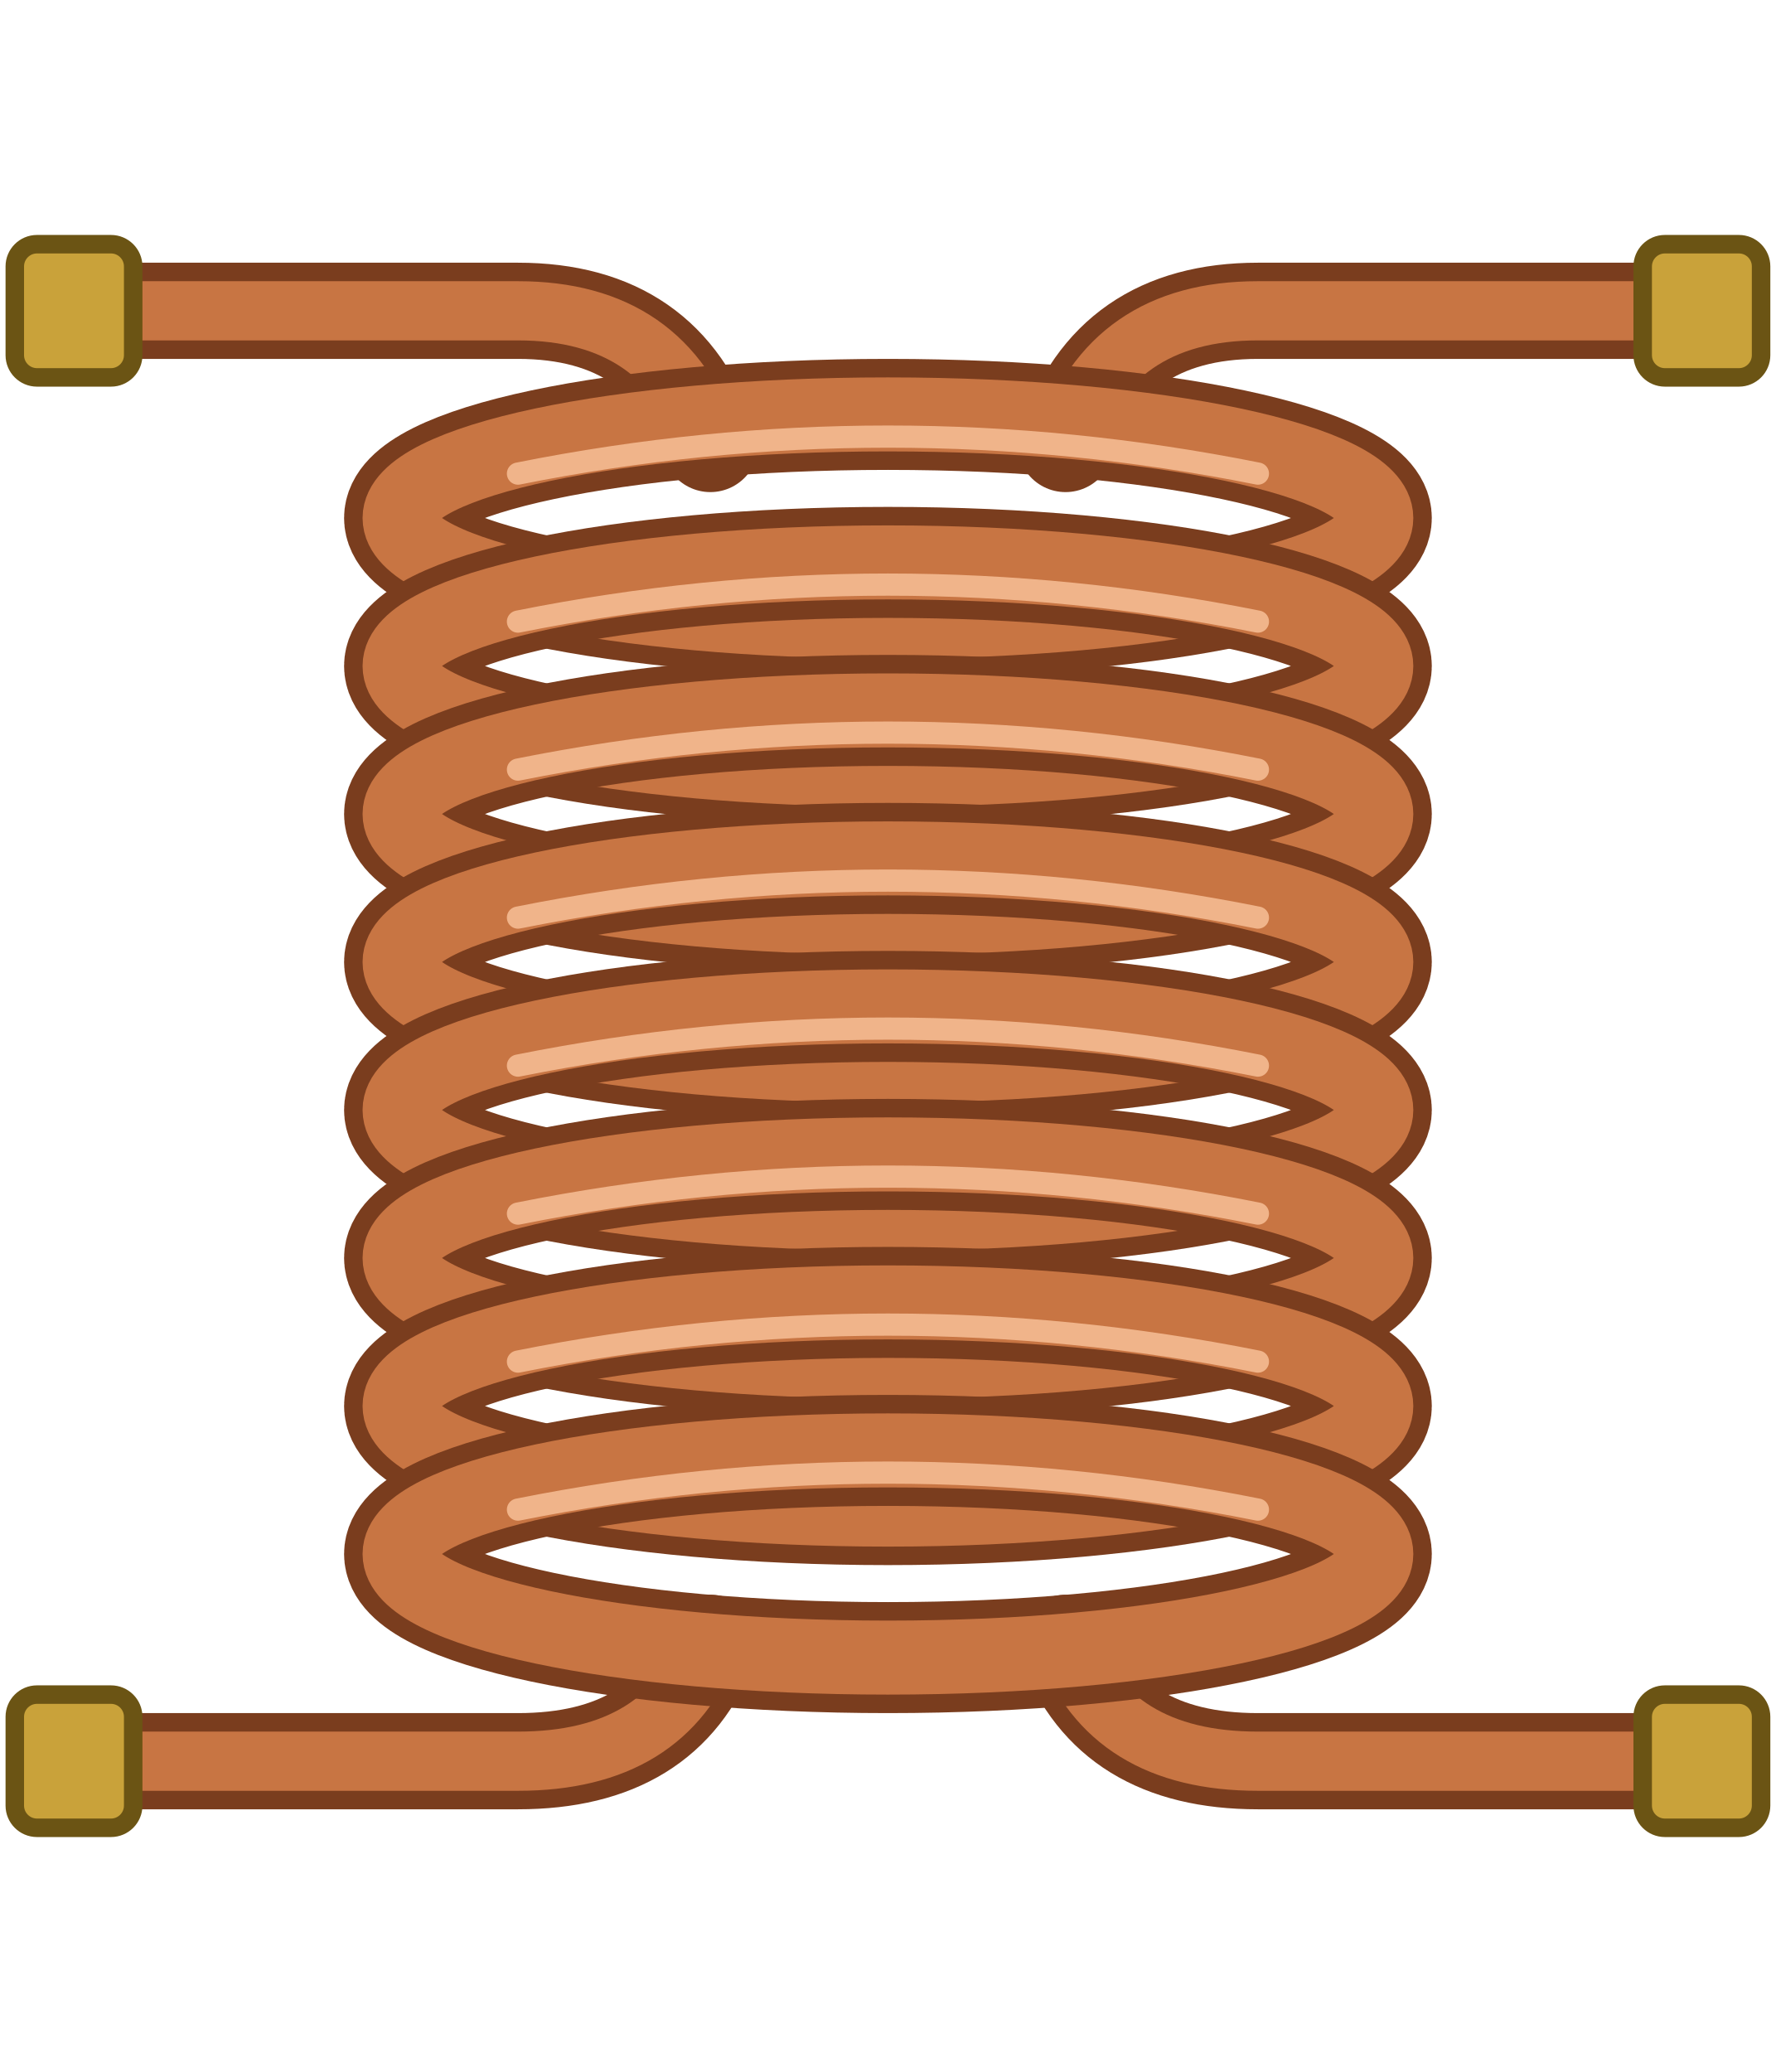
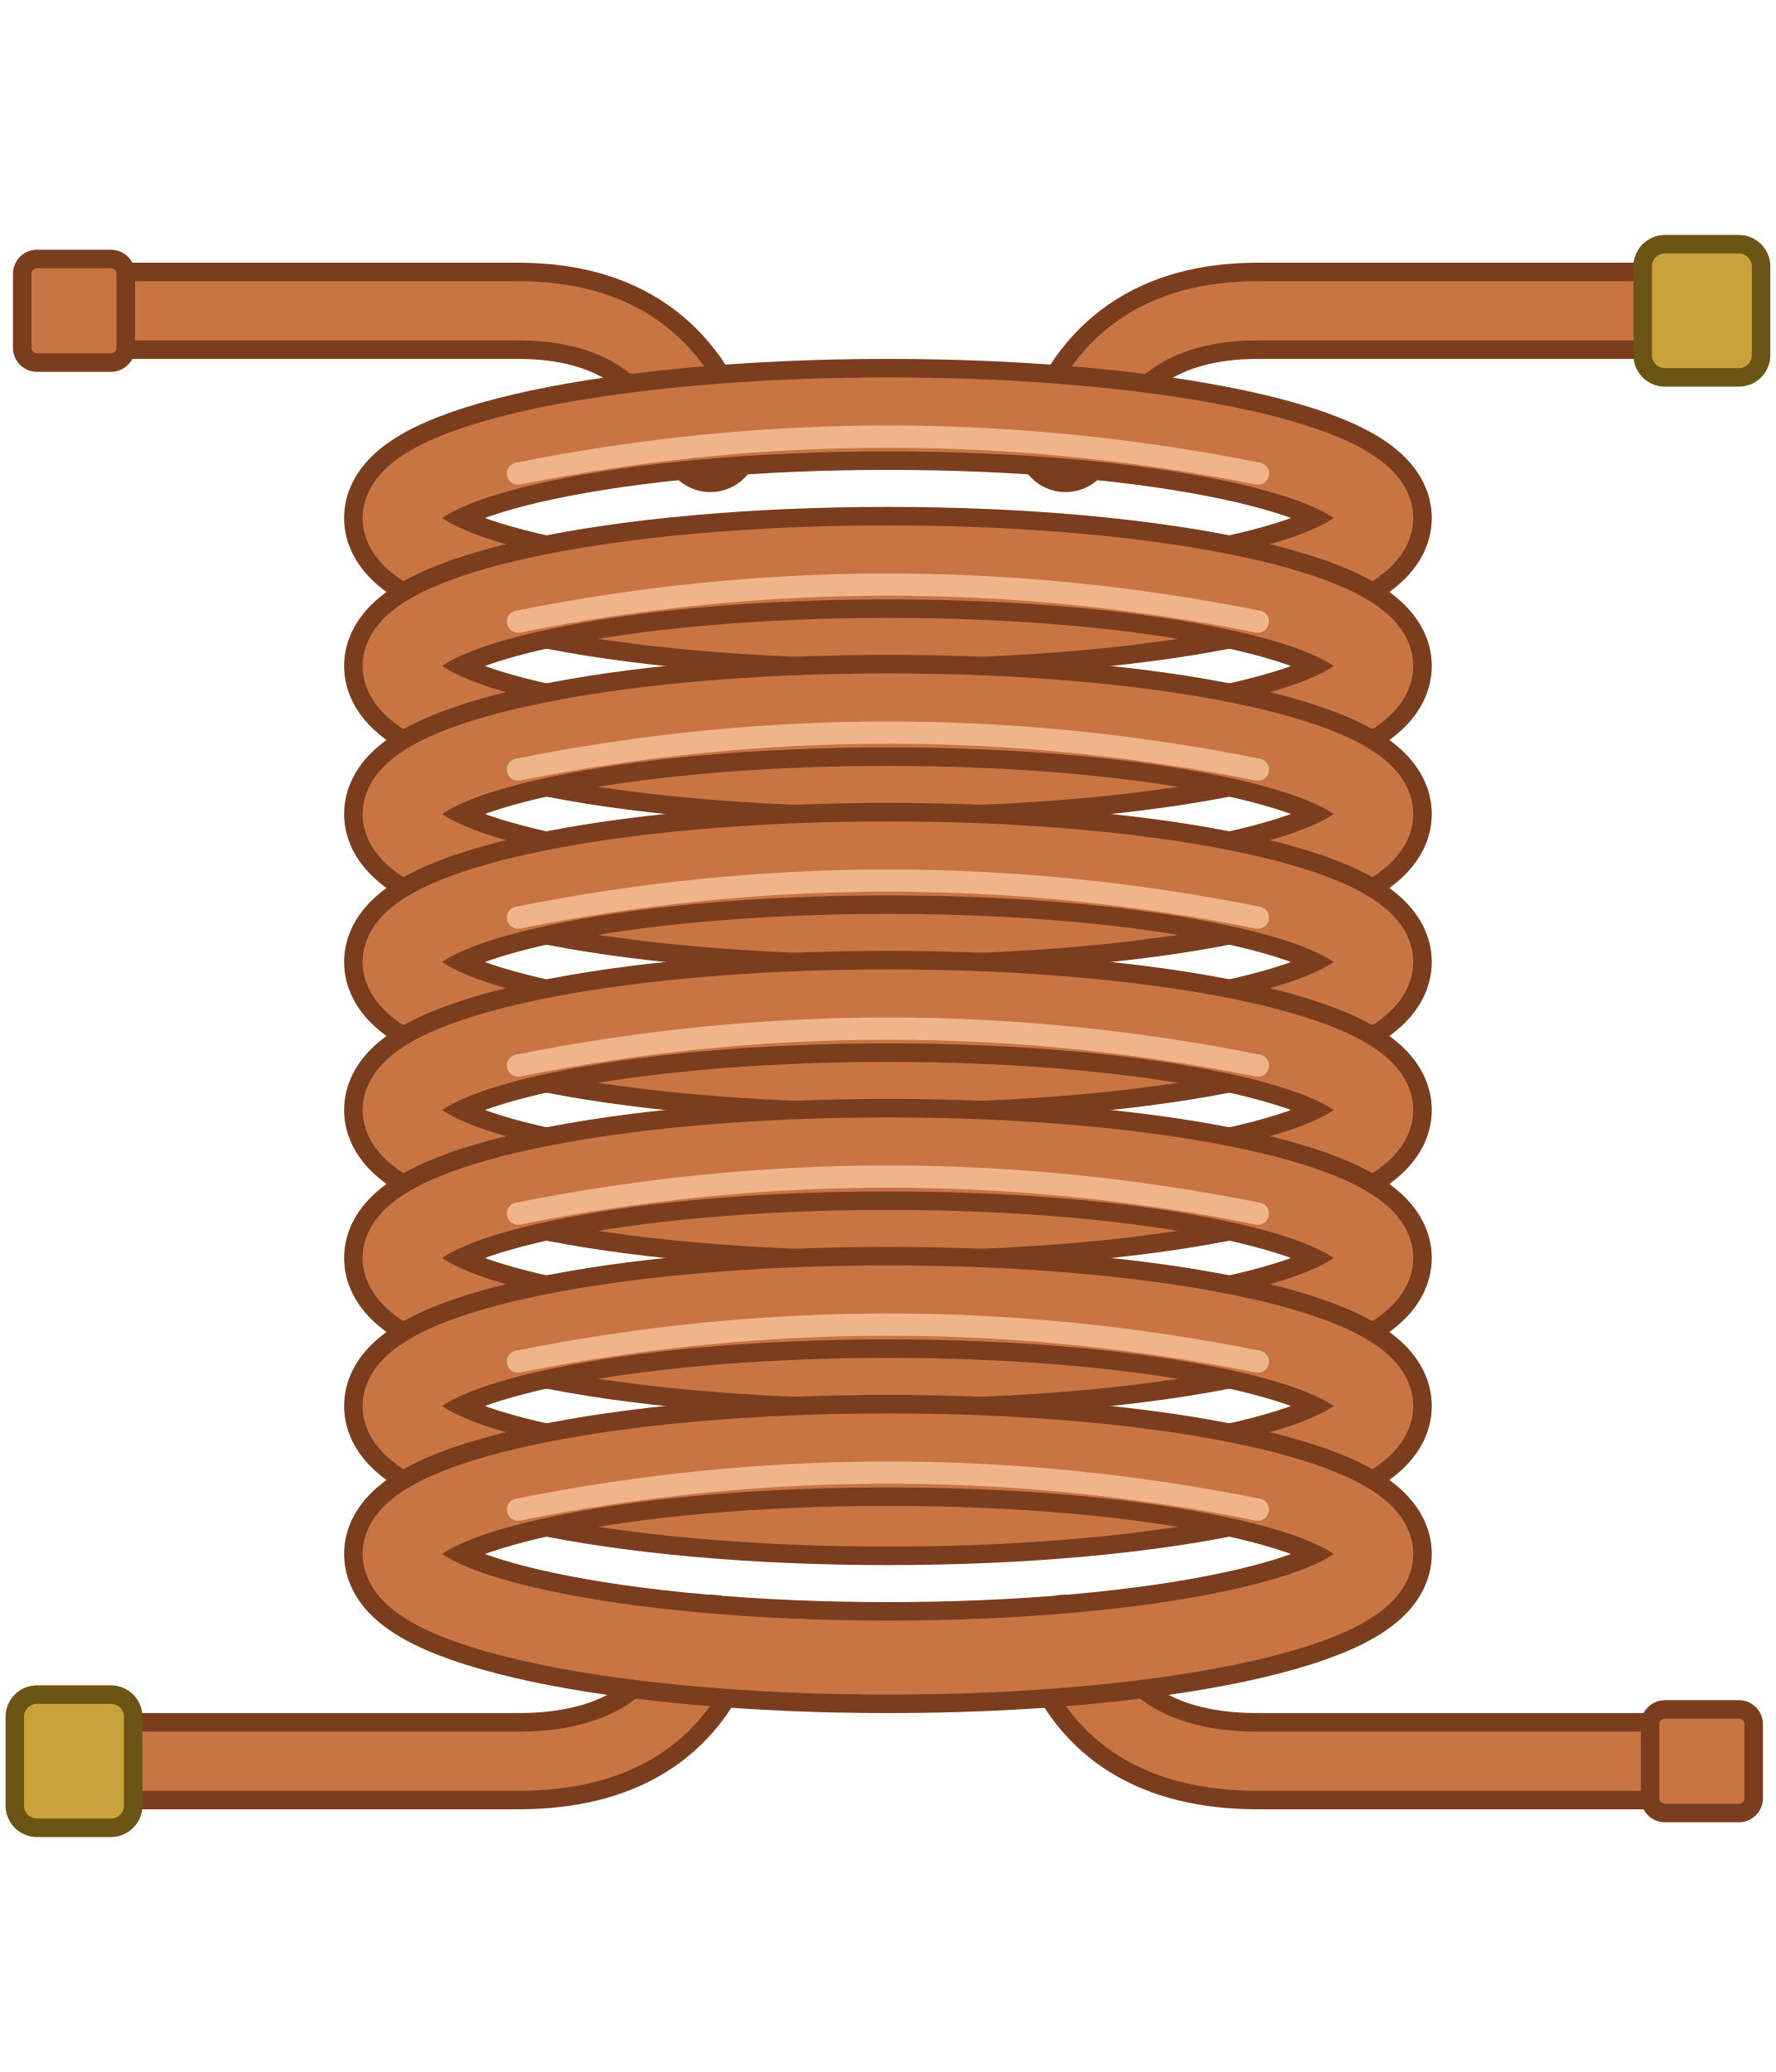
<svg xmlns="http://www.w3.org/2000/svg" viewBox="0 0 240 280">
  <path d="M10 42 H70 Q90 42 96 60" fill="none" stroke="#7a3d1e" stroke-width="13" stroke-linecap="round" />
  <path d="M10 42 H70 Q90 42 96 60" fill="none" stroke="#c87543" stroke-width="8" stroke-linecap="round" />
  <path d="M230 42 H170 Q150 42 144 60" fill="none" stroke="#7a3d1e" stroke-width="13" stroke-linecap="round" />
  <path d="M230 42 H170 Q150 42 144 60" fill="none" stroke="#c87543" stroke-width="8" stroke-linecap="round" />
  <path d="M10 238 H70 Q90 238 96 222" fill="none" stroke="#7a3d1e" stroke-width="13" stroke-linecap="round" />
  <path d="M10 238 H70 Q90 238 96 222" fill="none" stroke="#c87543" stroke-width="8" stroke-linecap="round" />
  <path d="M230 238 H170 Q150 238 144 222" fill="none" stroke="#7a3d1e" stroke-width="13" stroke-linecap="round" />
  <path d="M230 238 H170 Q150 238 144 222" fill="none" stroke="#c87543" stroke-width="8" stroke-linecap="round" />
  <ellipse cx="120" cy="70" rx="66" ry="14" fill="none" stroke="#7a3d1e" stroke-width="15" />
  <ellipse cx="120" cy="70" rx="66" ry="14" fill="none" stroke="#c87543" stroke-width="10" />
  <path d="M70 64 Q120 54 170 64" fill="none" stroke="#f0b48a" stroke-width="3" stroke-linecap="round" />
  <ellipse cx="120" cy="90" rx="66" ry="14" fill="none" stroke="#7a3d1e" stroke-width="15" />
  <ellipse cx="120" cy="90" rx="66" ry="14" fill="none" stroke="#c87543" stroke-width="10" />
  <path d="M70 84 Q120 74 170 84" fill="none" stroke="#f0b48a" stroke-width="3" stroke-linecap="round" />
  <ellipse cx="120" cy="110" rx="66" ry="14" fill="none" stroke="#7a3d1e" stroke-width="15" />
  <ellipse cx="120" cy="110" rx="66" ry="14" fill="none" stroke="#c87543" stroke-width="10" />
  <path d="M70 104 Q120 94 170 104" fill="none" stroke="#f0b48a" stroke-width="3" stroke-linecap="round" />
  <ellipse cx="120" cy="130" rx="66" ry="14" fill="none" stroke="#7a3d1e" stroke-width="15" />
  <ellipse cx="120" cy="130" rx="66" ry="14" fill="none" stroke="#c87543" stroke-width="10" />
  <path d="M70 124 Q120 114 170 124" fill="none" stroke="#f0b48a" stroke-width="3" stroke-linecap="round" />
  <ellipse cx="120" cy="150" rx="66" ry="14" fill="none" stroke="#7a3d1e" stroke-width="15" />
  <ellipse cx="120" cy="150" rx="66" ry="14" fill="none" stroke="#c87543" stroke-width="10" />
  <path d="M70 144 Q120 134 170 144" fill="none" stroke="#f0b48a" stroke-width="3" stroke-linecap="round" />
  <ellipse cx="120" cy="170" rx="66" ry="14" fill="none" stroke="#7a3d1e" stroke-width="15" />
  <ellipse cx="120" cy="170" rx="66" ry="14" fill="none" stroke="#c87543" stroke-width="10" />
  <path d="M70 164 Q120 154 170 164" fill="none" stroke="#f0b48a" stroke-width="3" stroke-linecap="round" />
  <ellipse cx="120" cy="190" rx="66" ry="14" fill="none" stroke="#7a3d1e" stroke-width="15" />
  <ellipse cx="120" cy="190" rx="66" ry="14" fill="none" stroke="#c87543" stroke-width="10" />
  <path d="M70 184 Q120 174 170 184" fill="none" stroke="#f0b48a" stroke-width="3" stroke-linecap="round" />
  <ellipse cx="120" cy="210" rx="66" ry="14" fill="none" stroke="#7a3d1e" stroke-width="15" />
  <ellipse cx="120" cy="210" rx="66" ry="14" fill="none" stroke="#c87543" stroke-width="10" />
  <path d="M70 204 Q120 194 170 204" fill="none" stroke="#f0b48a" stroke-width="3" stroke-linecap="round" />
-   <rect x="2" y="33" width="16" height="18" rx="3" fill="#c9a23a" stroke="#6b5414" stroke-width="2.5" />
+   <rect x="3" y="35" width="14" height="14" rx="2" fill="#c87543" stroke="#7a3d1e" stroke-width="2.5" />
  <rect x="222" y="33" width="16" height="18" rx="3" fill="#c9a23a" stroke="#6b5414" stroke-width="2.5" />
  <rect x="2" y="229" width="16" height="18" rx="3" fill="#c9a23a" stroke="#6b5414" stroke-width="2.5" />
-   <rect x="222" y="229" width="16" height="18" rx="3" fill="#c9a23a" stroke="#6b5414" stroke-width="2.5" />
+   <rect x="223" y="231" width="14" height="14" rx="2" fill="#c87543" stroke="#7a3d1e" stroke-width="2.5" />
</svg>
